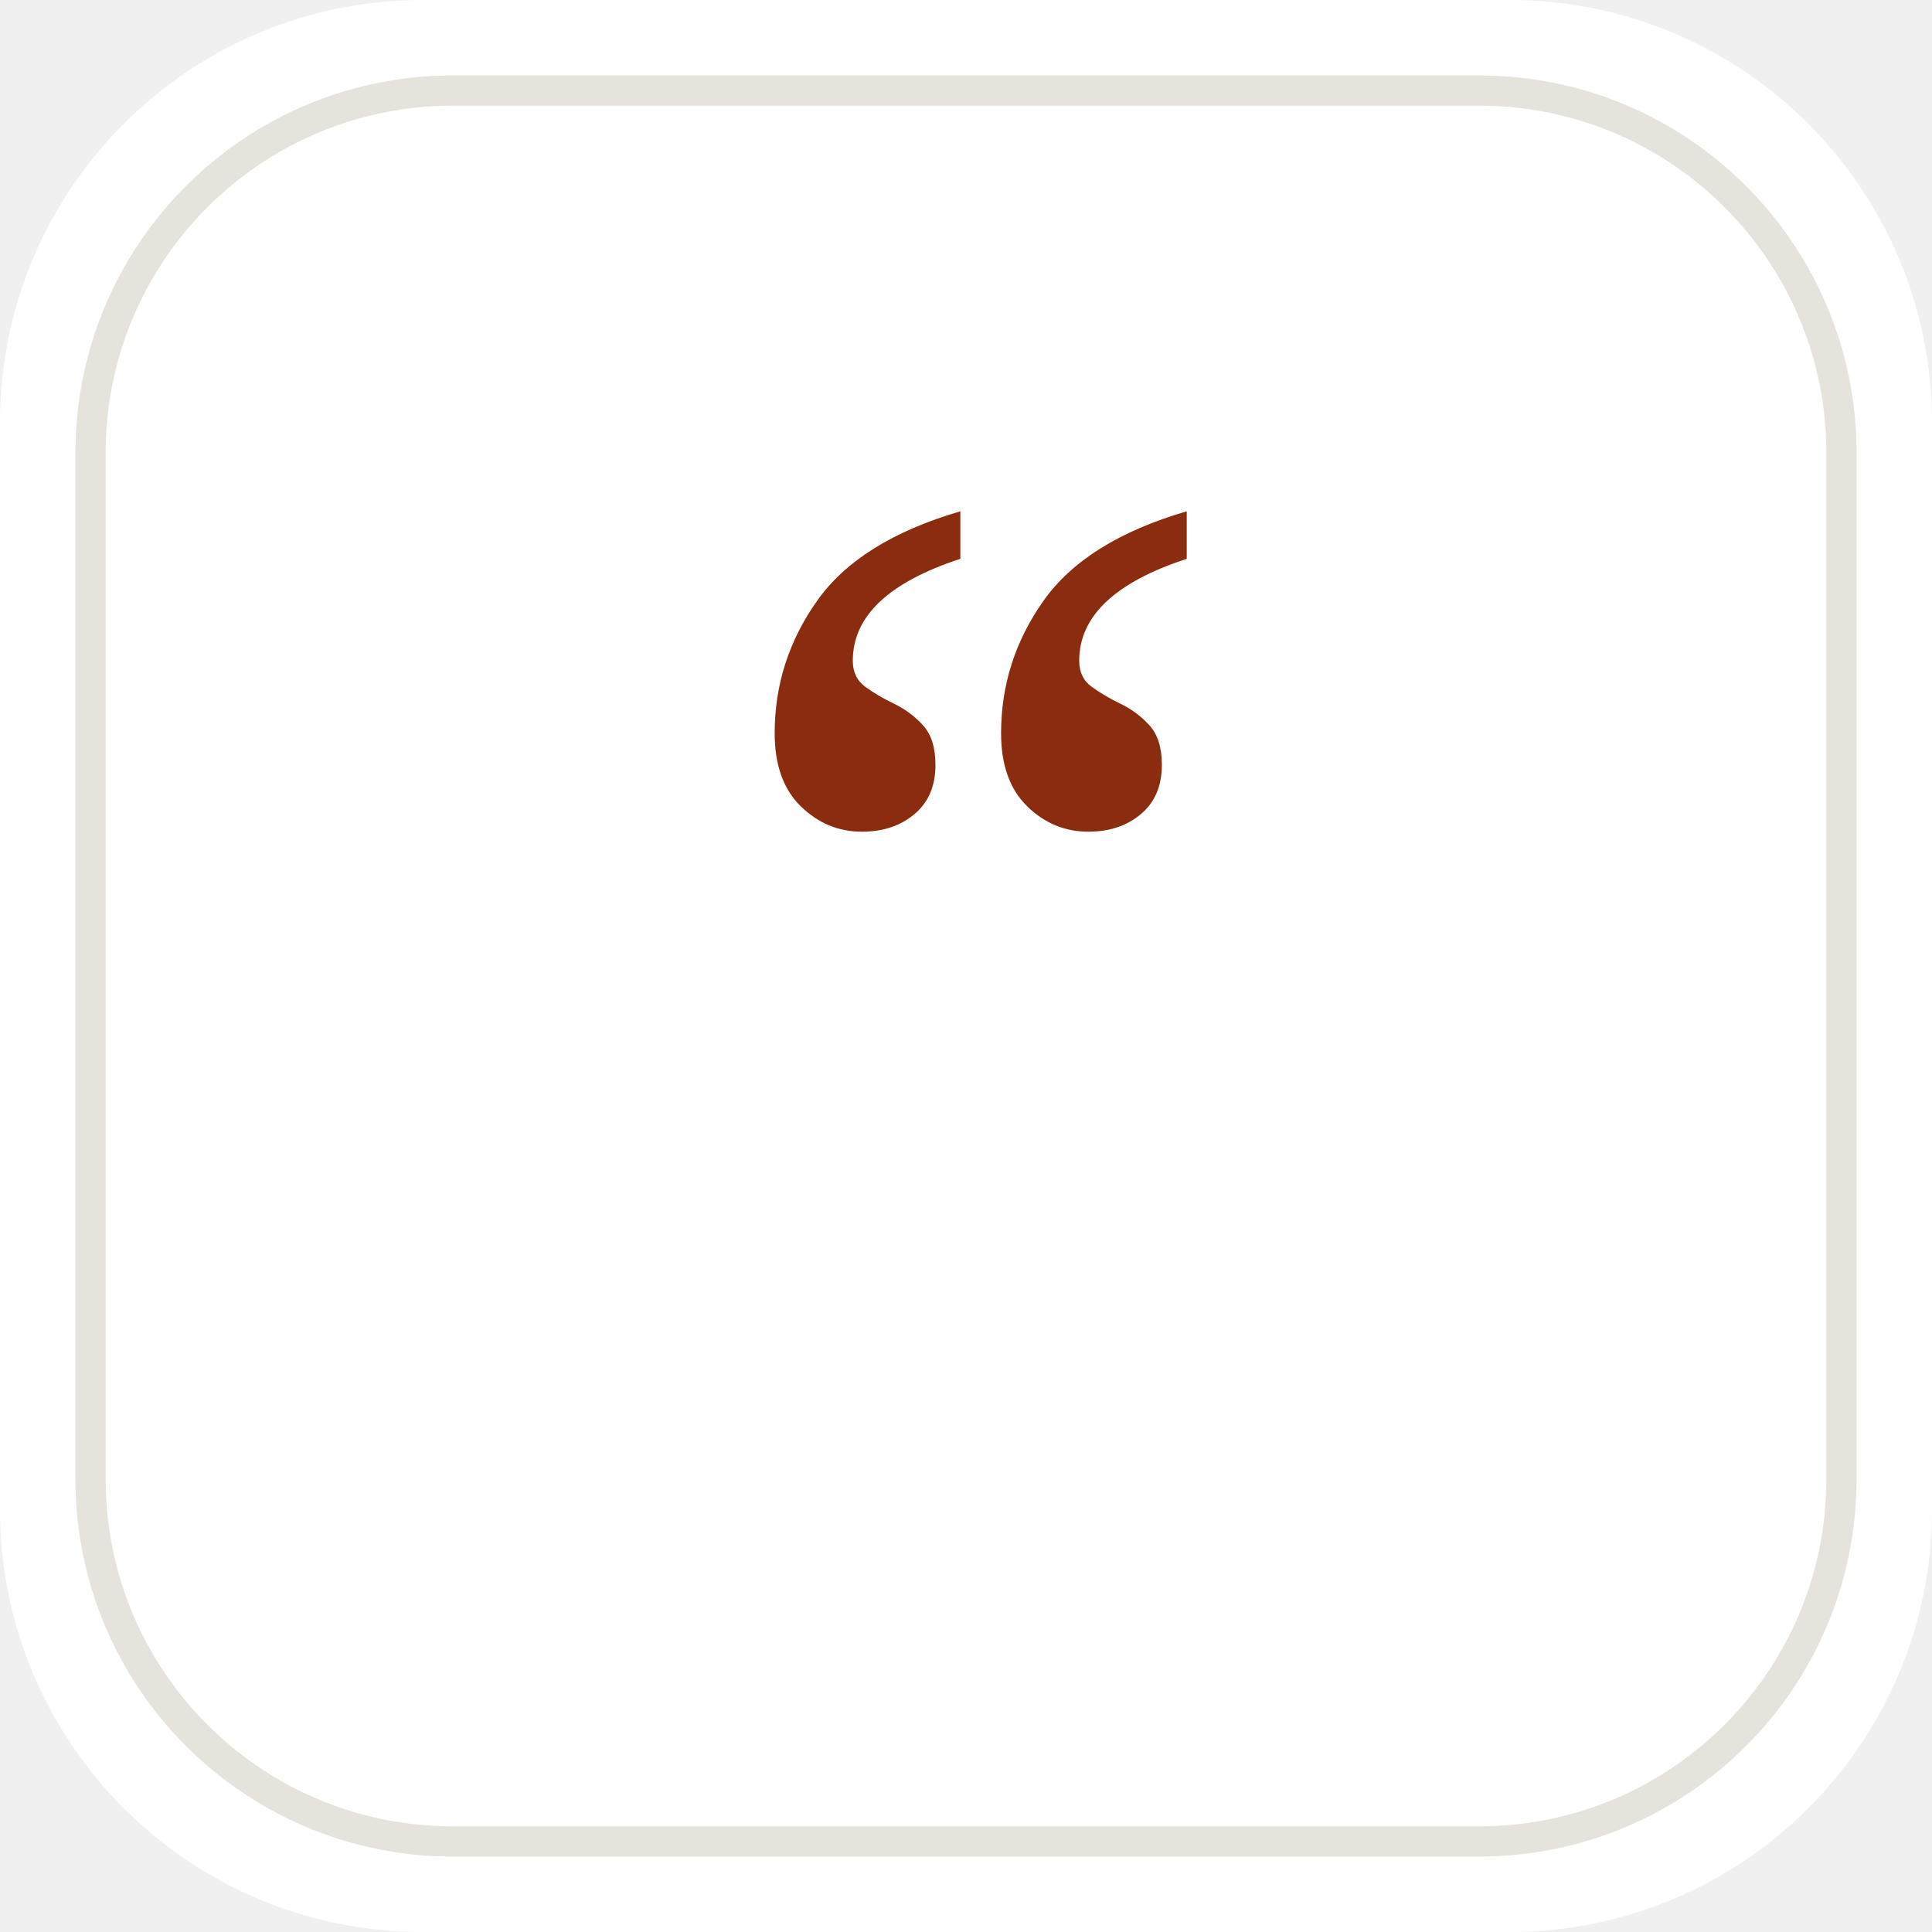
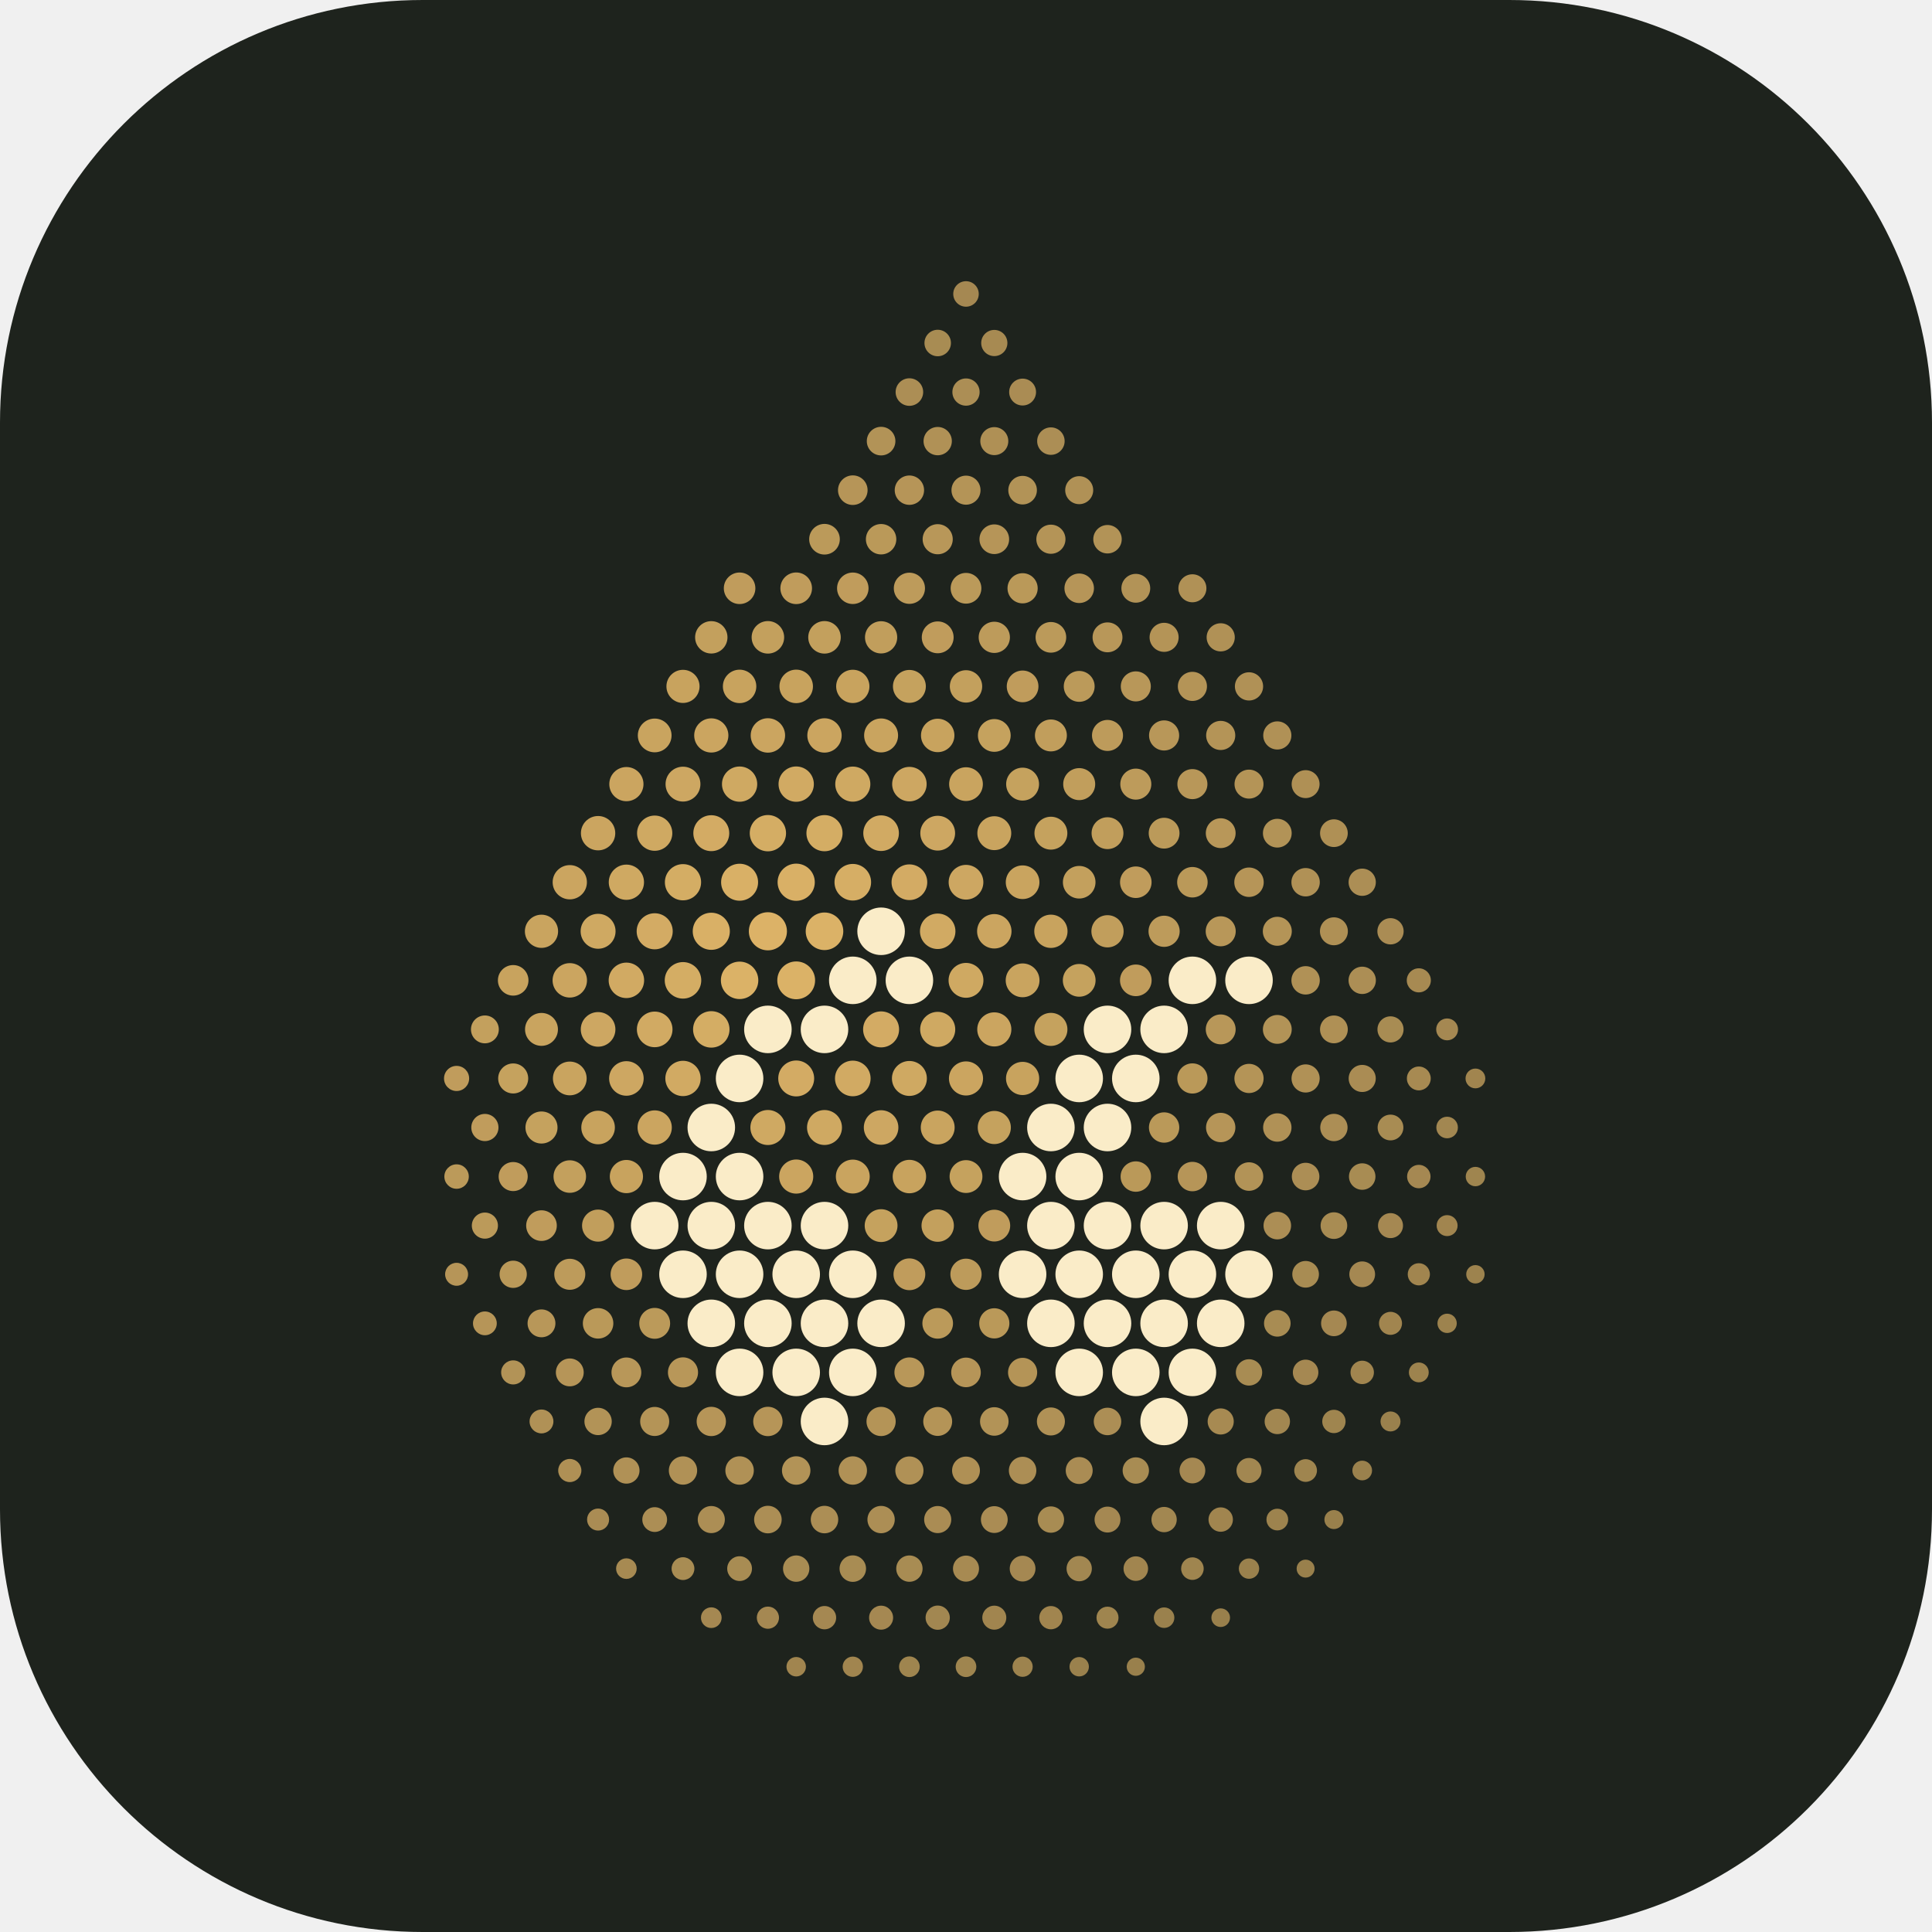
<svg xmlns="http://www.w3.org/2000/svg" viewBox="0 0 512 512">
-   <rect width="512" height="512" rx="112" fill="#FFFFFF" />
-   <rect x="24" y="24" width="464" height="464" rx="96" fill="none" stroke="#E6E2DC" stroke-width="8" />
-   <text x="256" y="350" text-anchor="middle" font-family="Georgia, serif" font-size="300" fill="#8A2C0F">“</text>
+   <rect width="512" height="512" rx="112" fill="rgb(30, 35, 29)" />
+   <circle cx="256.0" cy="77.9" r="3.38" fill="rgb(222, 180, 104)" fill-opacity="0.70" />
+   <circle cx="248.5" cy="90.9" r="3.51" fill="rgb(222, 180, 104)" fill-opacity="0.72" />
+   <circle cx="263.5" cy="90.9" r="3.47" fill="rgb(222, 180, 104)" fill-opacity="0.71" />
+   <circle cx="241.0" cy="103.9" r="3.65" fill="rgb(222, 180, 104)" fill-opacity="0.74" />
+   <circle cx="256.0" cy="103.9" r="3.61" fill="rgb(222, 180, 104)" fill-opacity="0.74" />
+   <circle cx="271.0" cy="103.9" r="3.56" fill="rgb(222, 180, 104)" fill-opacity="0.73" />
+   <circle cx="233.5" cy="116.9" r="3.79" fill="rgb(222, 180, 104)" fill-opacity="0.77" />
+   <circle cx="248.5" cy="116.9" r="3.75" fill="rgb(222, 180, 104)" fill-opacity="0.76" />
+   <circle cx="263.5" cy="116.9" r="3.71" fill="rgb(222, 180, 104)" fill-opacity="0.75" />
+   <circle cx="278.5" cy="116.9" r="3.64" fill="rgb(222, 180, 104)" fill-opacity="0.74" />
+   <circle cx="226.0" cy="129.9" r="3.92" fill="rgb(222, 180, 104)" fill-opacity="0.79" />
+   <circle cx="241.0" cy="129.9" r="3.89" fill="rgb(222, 180, 104)" fill-opacity="0.79" />
+   <circle cx="256.0" cy="129.9" r="3.85" fill="rgb(222, 180, 104)" fill-opacity="0.78" />
+   <circle cx="271.0" cy="129.9" r="3.79" fill="rgb(222, 180, 104)" fill-opacity="0.77" />
+   <circle cx="286.0" cy="129.9" r="3.71" fill="rgb(222, 180, 104)" fill-opacity="0.76" />
+   <circle cx="218.5" cy="142.9" r="4.06" fill="rgb(222, 180, 104)" fill-opacity="0.82" />
+   <circle cx="233.5" cy="142.9" r="4.03" fill="rgb(222, 180, 104)" fill-opacity="0.81" />
+   <circle cx="248.5" cy="142.9" r="3.99" fill="rgb(222, 180, 104)" fill-opacity="0.80" />
+   <circle cx="263.5" cy="142.9" r="3.93" fill="rgb(222, 180, 104)" fill-opacity="0.79" />
+   <circle cx="278.5" cy="142.9" r="3.86" fill="rgb(222, 180, 104)" fill-opacity="0.78" />
+   <circle cx="293.5" cy="142.9" r="3.77" fill="rgb(222, 180, 104)" fill-opacity="0.77" />
+   <circle cx="196.0" cy="155.9" r="4.18" fill="rgb(222, 180, 104)" fill-opacity="0.84" />
+   <circle cx="211.0" cy="155.9" r="4.19" fill="rgb(222, 180, 104)" fill-opacity="0.84" />
+   <circle cx="226.0" cy="155.9" r="4.17" fill="rgb(222, 180, 104)" fill-opacity="0.84" />
+   <circle cx="241.0" cy="155.9" r="4.13" fill="rgb(222, 180, 104)" fill-opacity="0.83" />
+   <circle cx="256.0" cy="155.9" r="4.07" fill="rgb(222, 180, 104)" fill-opacity="0.82" />
+   <circle cx="271.0" cy="155.9" r="4.00" fill="rgb(222, 180, 104)" fill-opacity="0.81" />
+   <circle cx="286.0" cy="155.9" r="3.91" fill="rgb(222, 180, 104)" fill-opacity="0.79" />
+   <circle cx="301.0" cy="155.9" r="3.82" fill="rgb(222, 180, 104)" fill-opacity="0.77" />
+   <circle cx="316.0" cy="155.9" r="3.71" fill="rgb(222, 180, 104)" fill-opacity="0.76" />
+   <circle cx="188.5" cy="168.9" r="4.29" fill="rgb(222, 180, 104)" fill-opacity="0.86" />
+   <circle cx="203.5" cy="168.9" r="4.31" fill="rgb(222, 180, 104)" fill-opacity="0.86" />
+   <circle cx="218.5" cy="168.9" r="4.31" fill="rgb(222, 180, 104)" fill-opacity="0.86" />
+   <circle cx="233.5" cy="168.9" r="4.27" fill="rgb(222, 180, 104)" fill-opacity="0.85" />
+   <circle cx="248.5" cy="168.9" r="4.22" fill="rgb(222, 180, 104)" fill-opacity="0.84" />
+   <circle cx="263.5" cy="168.9" r="4.14" fill="rgb(222, 180, 104)" fill-opacity="0.83" />
+   <circle cx="278.5" cy="168.9" r="4.06" fill="rgb(222, 180, 104)" fill-opacity="0.82" />
+   <circle cx="293.5" cy="168.9" r="3.96" fill="rgb(222, 180, 104)" fill-opacity="0.80" />
+   <circle cx="308.5" cy="168.9" r="3.85" fill="rgb(222, 180, 104)" fill-opacity="0.78" />
+   <circle cx="323.5" cy="168.9" r="3.73" fill="rgb(222, 180, 104)" fill-opacity="0.76" />
+   <circle cx="181.0" cy="181.9" r="4.39" fill="rgb(222, 180, 104)" fill-opacity="0.88" />
+   <circle cx="196.0" cy="181.9" r="4.43" fill="rgb(222, 180, 104)" fill-opacity="0.88" />
+   <circle cx="211.0" cy="181.9" r="4.44" fill="rgb(222, 180, 104)" fill-opacity="0.88" />
+   <circle cx="226.0" cy="181.9" r="4.41" fill="rgb(222, 180, 104)" fill-opacity="0.88" />
+   <circle cx="241.0" cy="181.9" r="4.36" fill="rgb(222, 180, 104)" fill-opacity="0.87" />
+   <circle cx="256.0" cy="181.9" r="4.29" fill="rgb(222, 180, 104)" fill-opacity="0.86" />
+   <circle cx="271.0" cy="181.9" r="4.20" fill="rgb(222, 180, 104)" fill-opacity="0.84" />
+   <circle cx="286.0" cy="181.9" r="4.09" fill="rgb(222, 180, 104)" fill-opacity="0.82" />
+   <circle cx="301.0" cy="181.9" r="3.98" fill="rgb(222, 180, 104)" fill-opacity="0.80" />
+   <circle cx="316.0" cy="181.9" r="3.86" fill="rgb(222, 180, 104)" fill-opacity="0.78" />
+   <circle cx="331.0" cy="181.9" r="3.74" fill="rgb(222, 180, 104)" fill-opacity="0.76" />
+   <circle cx="173.5" cy="194.9" r="4.47" fill="rgb(222, 180, 104)" fill-opacity="0.89" />
+   <circle cx="188.5" cy="194.9" r="4.53" fill="rgb(222, 180, 104)" fill-opacity="0.90" />
+   <circle cx="203.5" cy="194.9" r="4.56" fill="rgb(222, 180, 104)" fill-opacity="0.90" />
+   <circle cx="218.5" cy="194.9" r="4.55" fill="rgb(222, 180, 104)" fill-opacity="0.90" />
+   <circle cx="233.5" cy="194.9" r="4.50" fill="rgb(222, 180, 104)" fill-opacity="0.89" />
+   <circle cx="248.5" cy="194.9" r="4.43" fill="rgb(222, 180, 104)" fill-opacity="0.88" />
+   <circle cx="263.5" cy="194.9" r="4.34" fill="rgb(222, 180, 104)" fill-opacity="0.87" />
+   <circle cx="278.5" cy="194.9" r="4.23" fill="rgb(222, 180, 104)" fill-opacity="0.85" />
+   <circle cx="293.5" cy="194.9" r="4.11" fill="rgb(222, 180, 104)" fill-opacity="0.83" />
+   <circle cx="308.5" cy="194.9" r="3.99" fill="rgb(222, 180, 104)" fill-opacity="0.80" />
+   <circle cx="323.5" cy="194.9" r="3.86" fill="rgb(222, 180, 104)" fill-opacity="0.78" />
+   <circle cx="338.5" cy="194.9" r="3.73" fill="rgb(222, 180, 104)" fill-opacity="0.76" />
+   <circle cx="166.0" cy="207.8" r="4.53" fill="rgb(222, 180, 104)" fill-opacity="0.90" />
+   <circle cx="181.0" cy="207.8" r="4.62" fill="rgb(222, 180, 104)" fill-opacity="0.91" />
+   <circle cx="196.0" cy="207.8" r="4.67" fill="rgb(222, 180, 104)" fill-opacity="0.92" />
+   <circle cx="211.0" cy="207.8" r="4.68" fill="rgb(222, 180, 104)" fill-opacity="0.93" />
+   <circle cx="226.0" cy="207.8" r="4.65" fill="rgb(222, 180, 104)" fill-opacity="0.92" />
+   <circle cx="241.0" cy="207.8" r="4.57" fill="rgb(222, 180, 104)" fill-opacity="0.91" />
+   <circle cx="256.0" cy="207.8" r="4.47" fill="rgb(222, 180, 104)" fill-opacity="0.89" />
+   <circle cx="271.0" cy="207.8" r="4.36" fill="rgb(222, 180, 104)" fill-opacity="0.87" />
+   <circle cx="286.0" cy="207.8" r="4.24" fill="rgb(222, 180, 104)" fill-opacity="0.85" />
+   <circle cx="301.0" cy="207.8" r="4.11" fill="rgb(222, 180, 104)" fill-opacity="0.83" />
+   <circle cx="316.0" cy="207.8" r="3.98" fill="rgb(222, 180, 104)" fill-opacity="0.80" />
+   <circle cx="331.0" cy="207.8" r="3.84" fill="rgb(222, 180, 104)" fill-opacity="0.78" />
+   <circle cx="346.0" cy="207.8" r="3.70" fill="rgb(222, 180, 104)" fill-opacity="0.75" />
+   <circle cx="158.5" cy="220.8" r="4.55" fill="rgb(222, 180, 104)" fill-opacity="0.90" />
+   <circle cx="173.5" cy="220.8" r="4.67" fill="rgb(222, 180, 104)" fill-opacity="0.92" />
+   <circle cx="188.5" cy="220.8" r="4.76" fill="rgb(222, 180, 104)" fill-opacity="0.94" />
+   <circle cx="203.5" cy="220.8" r="4.81" fill="rgb(222, 180, 104)" fill-opacity="0.95" />
+   <circle cx="218.5" cy="220.8" r="4.79" fill="rgb(222, 180, 104)" fill-opacity="0.95" />
+   <circle cx="233.5" cy="220.8" r="4.72" fill="rgb(222, 180, 104)" fill-opacity="0.93" />
+   <circle cx="248.5" cy="220.8" r="4.61" fill="rgb(222, 180, 104)" fill-opacity="0.91" />
+   <circle cx="263.5" cy="220.8" r="4.49" fill="rgb(222, 180, 104)" fill-opacity="0.89" />
+   <circle cx="278.5" cy="220.8" r="4.36" fill="rgb(222, 180, 104)" fill-opacity="0.87" />
+   <circle cx="293.5" cy="220.8" r="4.22" fill="rgb(222, 180, 104)" fill-opacity="0.85" />
+   <circle cx="308.5" cy="220.8" r="4.08" fill="rgb(222, 180, 104)" fill-opacity="0.82" />
+   <circle cx="323.5" cy="220.8" r="3.95" fill="rgb(222, 180, 104)" fill-opacity="0.80" />
+   <circle cx="338.5" cy="220.8" r="3.81" fill="rgb(222, 180, 104)" fill-opacity="0.77" />
+   <circle cx="353.5" cy="220.8" r="3.67" fill="rgb(222, 180, 104)" fill-opacity="0.75" />
+   <circle cx="151.0" cy="233.8" r="4.54" fill="rgb(222, 180, 104)" fill-opacity="0.90" />
+   <circle cx="166.0" cy="233.8" r="4.67" fill="rgb(222, 180, 104)" fill-opacity="0.92" />
+   <circle cx="181.0" cy="233.8" r="4.80" fill="rgb(222, 180, 104)" fill-opacity="0.95" />
+   <circle cx="196.0" cy="233.8" r="4.90" fill="rgb(222, 180, 104)" fill-opacity="0.97" />
+   <circle cx="211.0" cy="233.8" r="4.93" fill="rgb(222, 180, 104)" fill-opacity="0.97" />
+   <circle cx="226.0" cy="233.8" r="4.85" fill="rgb(222, 180, 104)" fill-opacity="0.96" />
+   <circle cx="241.0" cy="233.8" r="4.73" fill="rgb(222, 180, 104)" fill-opacity="0.94" />
+   <circle cx="256.0" cy="233.8" r="4.60" fill="rgb(222, 180, 104)" fill-opacity="0.91" />
+   <circle cx="271.0" cy="233.8" r="4.46" fill="rgb(222, 180, 104)" fill-opacity="0.89" />
+   <circle cx="286.0" cy="233.8" r="4.32" fill="rgb(222, 180, 104)" fill-opacity="0.86" />
+   <circle cx="301.0" cy="233.8" r="4.18" fill="rgb(222, 180, 104)" fill-opacity="0.84" />
+   <circle cx="316.0" cy="233.8" r="4.04" fill="rgb(222, 180, 104)" fill-opacity="0.81" />
+   <circle cx="331.0" cy="233.8" r="3.90" fill="rgb(222, 180, 104)" fill-opacity="0.79" />
+   <circle cx="346.0" cy="233.8" r="3.76" fill="rgb(222, 180, 104)" fill-opacity="0.76" />
+   <circle cx="361.0" cy="233.8" r="3.61" fill="rgb(222, 180, 104)" fill-opacity="0.74" />
+   <circle cx="143.5" cy="246.8" r="4.40" fill="rgb(222, 180, 104)" fill-opacity="0.89" />
+   <circle cx="158.5" cy="246.8" r="4.63" fill="rgb(222, 180, 104)" fill-opacity="0.92" />
+   <circle cx="173.5" cy="246.8" r="4.78" fill="rgb(222, 180, 104)" fill-opacity="0.94" />
+   <circle cx="188.5" cy="246.8" r="4.92" fill="rgb(222, 180, 104)" fill-opacity="0.97" />
+   <circle cx="203.5" cy="246.8" r="5.05" fill="rgb(222, 180, 104)" fill-opacity="0.99" />
+   <circle cx="218.5" cy="246.8" r="4.98" fill="rgb(222, 180, 104)" fill-opacity="0.98" />
+   <circle cx="233.5" cy="246.8" r="6.30" fill="rgb(250, 236, 200)" />
+   <circle cx="248.5" cy="246.8" r="4.70" fill="rgb(222, 180, 104)" fill-opacity="0.93" />
+   <circle cx="263.5" cy="246.8" r="4.56" fill="rgb(222, 180, 104)" fill-opacity="0.90" />
+   <circle cx="278.5" cy="246.8" r="4.41" fill="rgb(222, 180, 104)" fill-opacity="0.88" />
+   <circle cx="293.5" cy="246.8" r="4.27" fill="rgb(222, 180, 104)" fill-opacity="0.85" />
+   <circle cx="308.5" cy="246.8" r="4.13" fill="rgb(222, 180, 104)" fill-opacity="0.83" />
+   <circle cx="323.5" cy="246.8" r="3.98" fill="rgb(222, 180, 104)" fill-opacity="0.80" />
+   <circle cx="338.5" cy="246.8" r="3.84" fill="rgb(222, 180, 104)" fill-opacity="0.78" />
+   <circle cx="353.5" cy="246.8" r="3.70" fill="rgb(222, 180, 104)" fill-opacity="0.75" />
+   <circle cx="368.5" cy="246.8" r="3.48" fill="rgb(222, 180, 104)" fill-opacity="0.73" />
+   <circle cx="136.0" cy="259.8" r="4.05" fill="rgb(222, 180, 104)" fill-opacity="0.88" />
+   <circle cx="151.0" cy="259.8" r="4.56" fill="rgb(222, 180, 104)" fill-opacity="0.90" />
+   <circle cx="166.0" cy="259.8" r="4.70" fill="rgb(222, 180, 104)" fill-opacity="0.93" />
+   <circle cx="181.0" cy="259.8" r="4.84" fill="rgb(222, 180, 104)" fill-opacity="0.95" />
+   <circle cx="196.0" cy="259.8" r="4.96" fill="rgb(222, 180, 104)" fill-opacity="0.98" />
+   <circle cx="211.0" cy="259.8" r="5.01" fill="rgb(222, 180, 104)" fill-opacity="0.98" />
+   <circle cx="226.0" cy="259.8" r="6.30" fill="rgb(250, 236, 200)" />
+   <circle cx="241.0" cy="259.8" r="6.30" fill="rgb(250, 236, 200)" />
+   <circle cx="256.0" cy="259.8" r="4.62" fill="rgb(222, 180, 104)" fill-opacity="0.92" />
+   <circle cx="271.0" cy="259.8" r="4.48" fill="rgb(222, 180, 104)" fill-opacity="0.89" />
+   <circle cx="286.0" cy="259.8" r="4.34" fill="rgb(222, 180, 104)" fill-opacity="0.87" />
+   <circle cx="301.0" cy="259.8" r="4.19" fill="rgb(222, 180, 104)" fill-opacity="0.84" />
+   <circle cx="316.0" cy="259.8" r="6.30" fill="rgb(250, 236, 200)" />
+   <circle cx="331.0" cy="259.8" r="6.30" fill="rgb(250, 236, 200)" />
+   <circle cx="346.0" cy="259.8" r="3.76" fill="rgb(222, 180, 104)" fill-opacity="0.76" />
+   <circle cx="361.0" cy="259.8" r="3.62" fill="rgb(222, 180, 104)" fill-opacity="0.74" />
+   <circle cx="376.0" cy="259.8" r="3.19" fill="rgb(222, 180, 104)" fill-opacity="0.71" />
+   <circle cx="128.5" cy="272.8" r="3.69" fill="rgb(222, 180, 104)" fill-opacity="0.86" />
+   <circle cx="143.5" cy="272.8" r="4.36" fill="rgb(222, 180, 104)" fill-opacity="0.89" />
+   <circle cx="158.5" cy="272.8" r="4.59" fill="rgb(222, 180, 104)" fill-opacity="0.91" />
+   <circle cx="173.5" cy="272.8" r="4.72" fill="rgb(222, 180, 104)" fill-opacity="0.93" />
+   <circle cx="188.5" cy="272.8" r="4.83" fill="rgb(222, 180, 104)" fill-opacity="0.95" />
+   <circle cx="203.5" cy="272.8" r="6.30" fill="rgb(250, 236, 200)" />
+   <circle cx="218.5" cy="272.8" r="6.30" fill="rgb(250, 236, 200)" />
+   <circle cx="233.5" cy="272.8" r="4.77" fill="rgb(222, 180, 104)" fill-opacity="0.94" />
+   <circle cx="248.5" cy="272.8" r="4.65" fill="rgb(222, 180, 104)" fill-opacity="0.92" />
+   <circle cx="263.5" cy="272.8" r="4.52" fill="rgb(222, 180, 104)" fill-opacity="0.90" />
+   <circle cx="278.5" cy="272.8" r="4.38" fill="rgb(222, 180, 104)" fill-opacity="0.87" />
+   <circle cx="293.5" cy="272.8" r="6.30" fill="rgb(250, 236, 200)" />
+   <circle cx="308.5" cy="272.8" r="6.30" fill="rgb(250, 236, 200)" />
+   <circle cx="323.5" cy="272.8" r="3.96" fill="rgb(222, 180, 104)" fill-opacity="0.80" />
+   <circle cx="338.5" cy="272.8" r="3.82" fill="rgb(222, 180, 104)" fill-opacity="0.77" />
+   <circle cx="353.5" cy="272.8" r="3.68" fill="rgb(222, 180, 104)" fill-opacity="0.75" />
+   <circle cx="368.5" cy="272.8" r="3.46" fill="rgb(222, 180, 104)" fill-opacity="0.72" />
+   <circle cx="383.5" cy="272.8" r="2.90" fill="rgb(222, 180, 104)" fill-opacity="0.70" />
+   <circle cx="121.0" cy="285.8" r="3.33" fill="rgb(222, 180, 104)" fill-opacity="0.84" />
+   <circle cx="136.0" cy="285.8" r="3.98" fill="rgb(222, 180, 104)" fill-opacity="0.87" />
+   <circle cx="151.0" cy="285.8" r="4.47" fill="rgb(222, 180, 104)" fill-opacity="0.89" />
+   <circle cx="166.0" cy="285.8" r="4.58" fill="rgb(222, 180, 104)" fill-opacity="0.91" />
+   <circle cx="181.0" cy="285.8" r="4.68" fill="rgb(222, 180, 104)" fill-opacity="0.93" />
+   <circle cx="196.0" cy="285.8" r="6.30" fill="rgb(250, 236, 200)" />
+   <circle cx="211.0" cy="285.8" r="4.76" fill="rgb(222, 180, 104)" fill-opacity="0.94" />
+   <circle cx="226.0" cy="285.8" r="4.72" fill="rgb(222, 180, 104)" fill-opacity="0.93" />
+   <circle cx="241.0" cy="285.8" r="4.63" fill="rgb(222, 180, 104)" fill-opacity="0.92" />
+   <circle cx="256.0" cy="285.8" r="4.52" fill="rgb(222, 180, 104)" fill-opacity="0.90" />
+   <circle cx="271.0" cy="285.8" r="4.40" fill="rgb(222, 180, 104)" fill-opacity="0.88" />
+   <circle cx="286.0" cy="285.8" r="6.30" fill="rgb(250, 236, 200)" />
+   <circle cx="301.0" cy="285.8" r="6.30" fill="rgb(250, 236, 200)" />
+   <circle cx="316.0" cy="285.8" r="4.00" fill="rgb(222, 180, 104)" fill-opacity="0.81" />
+   <circle cx="331.0" cy="285.8" r="3.87" fill="rgb(222, 180, 104)" fill-opacity="0.78" />
+   <circle cx="346.0" cy="285.8" r="3.73" fill="rgb(222, 180, 104)" fill-opacity="0.76" />
+   <circle cx="361.0" cy="285.8" r="3.59" fill="rgb(222, 180, 104)" fill-opacity="0.73" />
+   <circle cx="376.0" cy="285.8" r="3.16" fill="rgb(222, 180, 104)" fill-opacity="0.71" />
+   <circle cx="391.0" cy="285.8" r="2.62" fill="rgb(222, 180, 104)" fill-opacity="0.68" />
+   <circle cx="128.5" cy="298.8" r="3.60" fill="rgb(222, 180, 104)" fill-opacity="0.84" />
+   <circle cx="143.5" cy="298.8" r="4.25" fill="rgb(222, 180, 104)" fill-opacity="0.87" />
+   <circle cx="158.5" cy="298.8" r="4.45" fill="rgb(222, 180, 104)" fill-opacity="0.88" />
+   <circle cx="173.5" cy="298.8" r="4.54" fill="rgb(222, 180, 104)" fill-opacity="0.90" />
+   <circle cx="188.5" cy="298.8" r="6.30" fill="rgb(250, 236, 200)" />
+   <circle cx="203.5" cy="298.8" r="4.64" fill="rgb(222, 180, 104)" fill-opacity="0.92" />
+   <circle cx="218.5" cy="298.8" r="4.63" fill="rgb(222, 180, 104)" fill-opacity="0.92" />
+   <circle cx="233.5" cy="298.8" r="4.58" fill="rgb(222, 180, 104)" fill-opacity="0.91" />
+   <circle cx="248.5" cy="298.8" r="4.49" fill="rgb(222, 180, 104)" fill-opacity="0.89" />
+   <circle cx="263.5" cy="298.8" r="4.39" fill="rgb(222, 180, 104)" fill-opacity="0.87" />
+   <circle cx="278.5" cy="298.8" r="6.30" fill="rgb(250, 236, 200)" />
+   <circle cx="293.5" cy="298.8" r="6.30" fill="rgb(250, 236, 200)" />
+   <circle cx="308.5" cy="298.8" r="4.02" fill="rgb(222, 180, 104)" fill-opacity="0.81" />
+   <circle cx="323.5" cy="298.8" r="3.89" fill="rgb(222, 180, 104)" fill-opacity="0.79" />
+   <circle cx="338.5" cy="298.8" r="3.76" fill="rgb(222, 180, 104)" fill-opacity="0.76" />
+   <circle cx="353.5" cy="298.8" r="3.62" fill="rgb(222, 180, 104)" fill-opacity="0.74" />
+   <circle cx="368.5" cy="298.8" r="3.41" fill="rgb(222, 180, 104)" fill-opacity="0.72" />
+   <circle cx="383.5" cy="298.8" r="2.86" fill="rgb(222, 180, 104)" fill-opacity="0.69" />
+   <circle cx="121.0" cy="311.8" r="3.24" fill="rgb(222, 180, 104)" fill-opacity="0.82" />
+   <circle cx="136.0" cy="311.8" r="3.85" fill="rgb(222, 180, 104)" fill-opacity="0.84" />
+   <circle cx="151.0" cy="311.8" r="4.31" fill="rgb(222, 180, 104)" fill-opacity="0.86" />
+   <circle cx="166.0" cy="311.8" r="4.40" fill="rgb(222, 180, 104)" fill-opacity="0.88" />
+   <circle cx="181.0" cy="311.8" r="6.30" fill="rgb(250, 236, 200)" />
+   <circle cx="196.0" cy="311.8" r="6.30" fill="rgb(250, 236, 200)" />
+   <circle cx="211.0" cy="311.8" r="4.52" fill="rgb(222, 180, 104)" fill-opacity="0.90" />
+   <circle cx="226.0" cy="311.8" r="4.49" fill="rgb(222, 180, 104)" fill-opacity="0.89" />
+   <circle cx="241.0" cy="311.8" r="4.43" fill="rgb(222, 180, 104)" fill-opacity="0.88" />
+   <circle cx="256.0" cy="311.8" r="4.35" fill="rgb(222, 180, 104)" fill-opacity="0.87" />
+   <circle cx="271.0" cy="311.8" r="6.30" fill="rgb(250, 236, 200)" />
+   <circle cx="286.0" cy="311.8" r="6.30" fill="rgb(250, 236, 200)" />
+   <circle cx="301.0" cy="311.8" r="4.03" fill="rgb(222, 180, 104)" fill-opacity="0.81" />
+   <circle cx="316.0" cy="311.8" r="3.90" fill="rgb(222, 180, 104)" fill-opacity="0.79" />
+   <circle cx="331.0" cy="311.8" r="3.78" fill="rgb(222, 180, 104)" fill-opacity="0.77" />
+   <circle cx="346.0" cy="311.8" r="3.65" fill="rgb(222, 180, 104)" fill-opacity="0.74" />
+   <circle cx="361.0" cy="311.8" r="3.51" fill="rgb(222, 180, 104)" fill-opacity="0.72" />
+   <circle cx="376.0" cy="311.8" r="3.10" fill="rgb(222, 180, 104)" fill-opacity="0.70" />
+   <circle cx="391.0" cy="311.8" r="2.57" fill="rgb(222, 180, 104)" fill-opacity="0.67" />
+   <circle cx="128.5" cy="324.8" r="3.46" fill="rgb(222, 180, 104)" fill-opacity="0.82" />
+   <circle cx="143.5" cy="324.8" r="4.06" fill="rgb(222, 180, 104)" fill-opacity="0.84" />
+   <circle cx="158.5" cy="324.8" r="4.25" fill="rgb(222, 180, 104)" fill-opacity="0.85" />
+   <circle cx="173.5" cy="324.8" r="6.30" fill="rgb(250, 236, 200)" />
+   <circle cx="188.5" cy="324.8" r="6.30" fill="rgb(250, 236, 200)" />
+   <circle cx="203.5" cy="324.8" r="6.30" fill="rgb(250, 236, 200)" />
+   <circle cx="218.5" cy="324.8" r="6.30" fill="rgb(250, 236, 200)" />
+   <circle cx="233.5" cy="324.8" r="4.35" fill="rgb(222, 180, 104)" fill-opacity="0.87" />
+   <circle cx="248.5" cy="324.8" r="4.29" fill="rgb(222, 180, 104)" fill-opacity="0.86" />
+   <circle cx="263.5" cy="324.8" r="4.21" fill="rgb(222, 180, 104)" fill-opacity="0.84" />
+   <circle cx="278.5" cy="324.8" r="6.30" fill="rgb(250, 236, 200)" />
+   <circle cx="293.5" cy="324.8" r="6.30" fill="rgb(250, 236, 200)" />
+   <circle cx="308.5" cy="324.8" r="6.30" fill="rgb(250, 236, 200)" />
+   <circle cx="323.5" cy="324.8" r="6.30" fill="rgb(250, 236, 200)" />
+   <circle cx="338.5" cy="324.8" r="3.65" fill="rgb(222, 180, 104)" fill-opacity="0.74" />
+   <circle cx="353.5" cy="324.8" r="3.53" fill="rgb(222, 180, 104)" fill-opacity="0.72" />
+   <circle cx="368.5" cy="324.8" r="3.31" fill="rgb(222, 180, 104)" fill-opacity="0.70" />
+   <circle cx="383.5" cy="324.8" r="2.78" fill="rgb(222, 180, 104)" fill-opacity="0.68" />
+   <circle cx="121.0" cy="337.7" r="3.04" fill="rgb(222, 180, 104)" fill-opacity="0.79" />
+   <circle cx="136.0" cy="337.7" r="3.61" fill="rgb(222, 180, 104)" fill-opacity="0.81" />
+   <circle cx="151.0" cy="337.7" r="4.11" fill="rgb(222, 180, 104)" fill-opacity="0.83" />
+   <circle cx="166.0" cy="337.7" r="4.18" fill="rgb(222, 180, 104)" fill-opacity="0.84" />
+   <circle cx="181.0" cy="337.7" r="6.30" fill="rgb(250, 236, 200)" />
+   <circle cx="196.0" cy="337.7" r="6.30" fill="rgb(250, 236, 200)" />
+   <circle cx="211.0" cy="337.7" r="6.30" fill="rgb(250, 236, 200)" />
+   <circle cx="226.0" cy="337.7" r="6.30" fill="rgb(250, 236, 200)" />
+   <circle cx="241.0" cy="337.7" r="4.21" fill="rgb(222, 180, 104)" fill-opacity="0.84" />
+   <circle cx="256.0" cy="337.7" r="4.14" fill="rgb(222, 180, 104)" fill-opacity="0.83" />
+   <circle cx="271.0" cy="337.7" r="6.30" fill="rgb(250, 236, 200)" />
+   <circle cx="286.0" cy="337.7" r="6.30" fill="rgb(250, 236, 200)" />
+   <circle cx="301.0" cy="337.7" r="6.30" fill="rgb(250, 236, 200)" />
+   <circle cx="316.0" cy="337.7" r="6.30" fill="rgb(250, 236, 200)" />
+   <circle cx="331.0" cy="337.7" r="6.30" fill="rgb(250, 236, 200)" />
+   <circle cx="346.0" cy="337.7" r="3.53" fill="rgb(222, 180, 104)" fill-opacity="0.72" />
+   <circle cx="361.0" cy="337.7" r="3.41" fill="rgb(222, 180, 104)" fill-opacity="0.70" />
+   <circle cx="376.0" cy="337.7" r="2.94" fill="rgb(222, 180, 104)" fill-opacity="0.68" />
+   <circle cx="391.0" cy="337.7" r="2.44" fill="rgb(222, 180, 104)" fill-opacity="0.66" />
+   <circle cx="128.5" cy="350.7" r="3.15" fill="rgb(222, 180, 104)" fill-opacity="0.79" />
+   <circle cx="143.5" cy="350.7" r="3.69" fill="rgb(222, 180, 104)" fill-opacity="0.80" />
+   <circle cx="158.5" cy="350.7" r="4.04" fill="rgb(222, 180, 104)" fill-opacity="0.81" />
+   <circle cx="173.5" cy="350.7" r="4.09" fill="rgb(222, 180, 104)" fill-opacity="0.82" />
+   <circle cx="188.5" cy="350.7" r="6.30" fill="rgb(250, 236, 200)" />
+   <circle cx="203.5" cy="350.7" r="6.30" fill="rgb(250, 236, 200)" />
+   <circle cx="218.5" cy="350.7" r="6.30" fill="rgb(250, 236, 200)" />
+   <circle cx="233.5" cy="350.7" r="6.30" fill="rgb(250, 236, 200)" />
+   <circle cx="248.5" cy="350.7" r="4.06" fill="rgb(222, 180, 104)" fill-opacity="0.82" />
+   <circle cx="263.5" cy="350.7" r="4.00" fill="rgb(222, 180, 104)" fill-opacity="0.81" />
+   <circle cx="278.5" cy="350.7" r="6.30" fill="rgb(250, 236, 200)" />
+   <circle cx="293.5" cy="350.7" r="6.30" fill="rgb(250, 236, 200)" />
+   <circle cx="308.5" cy="350.7" r="6.30" fill="rgb(250, 236, 200)" />
+   <circle cx="323.5" cy="350.7" r="6.30" fill="rgb(250, 236, 200)" />
+   <circle cx="338.5" cy="350.7" r="3.52" fill="rgb(222, 180, 104)" fill-opacity="0.72" />
+   <circle cx="353.5" cy="350.7" r="3.40" fill="rgb(222, 180, 104)" fill-opacity="0.70" />
+   <circle cx="368.5" cy="350.7" r="3.05" fill="rgb(222, 180, 104)" fill-opacity="0.68" />
+   <circle cx="383.5" cy="350.7" r="2.56" fill="rgb(222, 180, 104)" fill-opacity="0.66" />
+   <circle cx="136.0" cy="363.7" r="3.19" fill="rgb(222, 180, 104)" fill-opacity="0.77" />
+   <circle cx="151.0" cy="363.7" r="3.69" fill="rgb(222, 180, 104)" fill-opacity="0.79" />
+   <circle cx="166.0" cy="363.7" r="3.95" fill="rgb(222, 180, 104)" fill-opacity="0.80" />
+   <circle cx="181.0" cy="363.7" r="3.99" fill="rgb(222, 180, 104)" fill-opacity="0.80" />
+   <circle cx="196.0" cy="363.7" r="6.30" fill="rgb(250, 236, 200)" />
+   <circle cx="211.0" cy="363.7" r="6.30" fill="rgb(250, 236, 200)" />
+   <circle cx="226.0" cy="363.7" r="6.30" fill="rgb(250, 236, 200)" />
+   <circle cx="241.0" cy="363.7" r="3.97" fill="rgb(222, 180, 104)" fill-opacity="0.80" />
+   <circle cx="256.0" cy="363.7" r="3.92" fill="rgb(222, 180, 104)" fill-opacity="0.79" />
+   <circle cx="271.0" cy="363.7" r="3.86" fill="rgb(222, 180, 104)" fill-opacity="0.78" />
+   <circle cx="286.0" cy="363.7" r="6.30" fill="rgb(250, 236, 200)" />
+   <circle cx="301.0" cy="363.7" r="6.30" fill="rgb(250, 236, 200)" />
+   <circle cx="316.0" cy="363.7" r="6.30" fill="rgb(250, 236, 200)" />
+   <circle cx="331.0" cy="363.7" r="3.49" fill="rgb(222, 180, 104)" fill-opacity="0.72" />
+   <circle cx="346.0" cy="363.7" r="3.38" fill="rgb(222, 180, 104)" fill-opacity="0.70" />
+   <circle cx="361.0" cy="363.7" r="3.10" fill="rgb(222, 180, 104)" fill-opacity="0.68" />
+   <circle cx="376.0" cy="363.7" r="2.63" fill="rgb(222, 180, 104)" fill-opacity="0.66" />
+   <circle cx="143.5" cy="376.7" r="3.16" fill="rgb(222, 180, 104)" fill-opacity="0.76" />
+   <circle cx="158.5" cy="376.7" r="3.62" fill="rgb(222, 180, 104)" fill-opacity="0.77" />
+   <circle cx="173.5" cy="376.7" r="3.85" fill="rgb(222, 180, 104)" fill-opacity="0.78" />
+   <circle cx="188.5" cy="376.7" r="3.88" fill="rgb(222, 180, 104)" fill-opacity="0.79" />
+   <circle cx="203.5" cy="376.7" r="3.89" fill="rgb(222, 180, 104)" fill-opacity="0.79" />
+   <circle cx="218.5" cy="376.7" r="6.30" fill="rgb(250, 236, 200)" />
+   <circle cx="233.5" cy="376.7" r="3.87" fill="rgb(222, 180, 104)" fill-opacity="0.78" />
+   <circle cx="248.5" cy="376.7" r="3.83" fill="rgb(222, 180, 104)" fill-opacity="0.78" />
+   <circle cx="263.5" cy="376.7" r="3.78" fill="rgb(222, 180, 104)" fill-opacity="0.77" />
+   <circle cx="278.5" cy="376.7" r="3.71" fill="rgb(222, 180, 104)" fill-opacity="0.76" />
+   <circle cx="293.5" cy="376.7" r="3.64" fill="rgb(222, 180, 104)" fill-opacity="0.74" />
+   <circle cx="308.5" cy="376.7" r="6.30" fill="rgb(250, 236, 200)" />
+   <circle cx="323.5" cy="376.7" r="3.46" fill="rgb(222, 180, 104)" fill-opacity="0.71" />
+   <circle cx="338.5" cy="376.7" r="3.36" fill="rgb(222, 180, 104)" fill-opacity="0.69" />
+   <circle cx="353.5" cy="376.7" r="3.09" fill="rgb(222, 180, 104)" fill-opacity="0.67" />
+   <circle cx="368.5" cy="376.7" r="2.65" fill="rgb(222, 180, 104)" fill-opacity="0.65" />
+   <circle cx="151.0" cy="389.7" r="3.07" fill="rgb(222, 180, 104)" fill-opacity="0.75" />
+   <circle cx="166.0" cy="389.7" r="3.48" fill="rgb(222, 180, 104)" fill-opacity="0.76" />
+   <circle cx="181.0" cy="389.7" r="3.75" fill="rgb(222, 180, 104)" fill-opacity="0.76" />
+   <circle cx="196.0" cy="389.7" r="3.77" fill="rgb(222, 180, 104)" fill-opacity="0.76" />
+   <circle cx="211.0" cy="389.7" r="3.77" fill="rgb(222, 180, 104)" fill-opacity="0.77" />
+   <circle cx="226.0" cy="389.7" r="3.76" fill="rgb(222, 180, 104)" fill-opacity="0.76" />
+   <circle cx="241.0" cy="389.7" r="3.73" fill="rgb(222, 180, 104)" fill-opacity="0.76" />
+   <circle cx="256.0" cy="389.7" r="3.69" fill="rgb(222, 180, 104)" fill-opacity="0.75" />
+   <circle cx="271.0" cy="389.7" r="3.64" fill="rgb(222, 180, 104)" fill-opacity="0.74" />
+   <circle cx="286.0" cy="389.7" r="3.57" fill="rgb(222, 180, 104)" fill-opacity="0.73" />
+   <circle cx="301.0" cy="389.7" r="3.49" fill="rgb(222, 180, 104)" fill-opacity="0.72" />
+   <circle cx="316.0" cy="389.7" r="3.41" fill="rgb(222, 180, 104)" fill-opacity="0.70" />
+   <circle cx="331.0" cy="389.7" r="3.32" fill="rgb(222, 180, 104)" fill-opacity="0.69" />
+   <circle cx="346.0" cy="389.7" r="3.01" fill="rgb(222, 180, 104)" fill-opacity="0.67" />
+   <circle cx="361.0" cy="389.7" r="2.61" fill="rgb(222, 180, 104)" fill-opacity="0.65" />
+   <circle cx="158.5" cy="402.7" r="2.92" fill="rgb(222, 180, 104)" fill-opacity="0.73" />
+   <circle cx="173.5" cy="402.7" r="3.28" fill="rgb(222, 180, 104)" fill-opacity="0.74" />
+   <circle cx="188.5" cy="402.7" r="3.59" fill="rgb(222, 180, 104)" fill-opacity="0.74" />
+   <circle cx="203.5" cy="402.7" r="3.65" fill="rgb(222, 180, 104)" fill-opacity="0.74" />
+   <circle cx="218.5" cy="402.7" r="3.64" fill="rgb(222, 180, 104)" fill-opacity="0.74" />
+   <circle cx="233.5" cy="402.7" r="3.62" fill="rgb(222, 180, 104)" fill-opacity="0.74" />
+   <circle cx="248.5" cy="402.7" r="3.59" fill="rgb(222, 180, 104)" fill-opacity="0.73" />
+   <circle cx="263.5" cy="402.7" r="3.55" fill="rgb(222, 180, 104)" fill-opacity="0.73" />
+   <circle cx="278.5" cy="402.7" r="3.49" fill="rgb(222, 180, 104)" fill-opacity="0.72" />
+   <circle cx="293.5" cy="402.7" r="3.43" fill="rgb(222, 180, 104)" fill-opacity="0.70" />
+   <circle cx="308.5" cy="402.7" r="3.35" fill="rgb(222, 180, 104)" fill-opacity="0.69" />
+   <circle cx="323.5" cy="402.7" r="3.23" fill="rgb(222, 180, 104)" fill-opacity="0.68" />
+   <circle cx="338.5" cy="402.7" r="2.88" fill="rgb(222, 180, 104)" fill-opacity="0.66" />
+   <circle cx="353.5" cy="402.7" r="2.52" fill="rgb(222, 180, 104)" fill-opacity="0.64" />
+   <circle cx="166.0" cy="415.7" r="2.73" fill="rgb(222, 180, 104)" fill-opacity="0.71" />
+   <circle cx="181.0" cy="415.7" r="3.02" fill="rgb(222, 180, 104)" fill-opacity="0.72" />
+   <circle cx="196.0" cy="415.7" r="3.28" fill="rgb(222, 180, 104)" fill-opacity="0.72" />
+   <circle cx="211.0" cy="415.7" r="3.49" fill="rgb(222, 180, 104)" fill-opacity="0.72" />
+   <circle cx="226.0" cy="415.7" r="3.51" fill="rgb(222, 180, 104)" fill-opacity="0.72" />
+   <circle cx="241.0" cy="415.7" r="3.49" fill="rgb(222, 180, 104)" fill-opacity="0.72" />
+   <circle cx="256.0" cy="415.7" r="3.45" fill="rgb(222, 180, 104)" fill-opacity="0.71" />
+   <circle cx="271.0" cy="415.7" r="3.41" fill="rgb(222, 180, 104)" fill-opacity="0.70" />
+   <circle cx="286.0" cy="415.7" r="3.35" fill="rgb(222, 180, 104)" fill-opacity="0.69" />
+   <circle cx="301.0" cy="415.7" r="3.25" fill="rgb(222, 180, 104)" fill-opacity="0.68" />
+   <circle cx="316.0" cy="415.7" r="2.99" fill="rgb(222, 180, 104)" fill-opacity="0.67" />
+   <circle cx="331.0" cy="415.7" r="2.70" fill="rgb(222, 180, 104)" fill-opacity="0.65" />
+   <circle cx="346.0" cy="415.7" r="2.38" fill="rgb(222, 180, 104)" fill-opacity="0.64" />
+   <circle cx="188.5" cy="428.7" r="2.74" fill="rgb(222, 180, 104)" fill-opacity="0.70" />
+   <circle cx="203.5" cy="428.7" r="2.94" fill="rgb(222, 180, 104)" fill-opacity="0.70" />
+   <circle cx="218.5" cy="428.7" r="3.09" fill="rgb(222, 180, 104)" fill-opacity="0.70" />
+   <circle cx="233.5" cy="428.7" r="3.18" fill="rgb(222, 180, 104)" fill-opacity="0.70" />
+   <circle cx="248.5" cy="428.7" r="3.21" fill="rgb(222, 180, 104)" fill-opacity="0.69" />
+   <circle cx="263.5" cy="428.7" r="3.18" fill="rgb(222, 180, 104)" fill-opacity="0.68" />
+   <circle cx="278.5" cy="428.7" r="3.08" fill="rgb(222, 180, 104)" fill-opacity="0.68" />
+   <circle cx="293.5" cy="428.7" r="2.92" fill="rgb(222, 180, 104)" fill-opacity="0.67" />
+   <circle cx="308.5" cy="428.7" r="2.72" fill="rgb(222, 180, 104)" fill-opacity="0.65" />
+   <circle cx="323.5" cy="428.7" r="2.47" fill="rgb(222, 180, 104)" fill-opacity="0.64" />
+   <circle cx="211.0" cy="441.7" r="2.58" fill="rgb(222, 180, 104)" fill-opacity="0.68" />
+   <circle cx="226.0" cy="441.7" r="2.69" fill="rgb(222, 180, 104)" fill-opacity="0.68" />
+   <circle cx="241.0" cy="441.7" r="2.74" fill="rgb(222, 180, 104)" fill-opacity="0.67" />
+   <circle cx="256.0" cy="441.7" r="2.74" fill="rgb(222, 180, 104)" fill-opacity="0.67" />
+   <circle cx="271.0" cy="441.7" r="2.68" fill="rgb(222, 180, 104)" fill-opacity="0.66" />
+   <circle cx="286.0" cy="441.7" r="2.57" fill="rgb(222, 180, 104)" fill-opacity="0.65" />
+   <circle cx="301.0" cy="441.7" r="2.41" fill="rgb(222, 180, 104)" fill-opacity="0.64" />
</svg>
